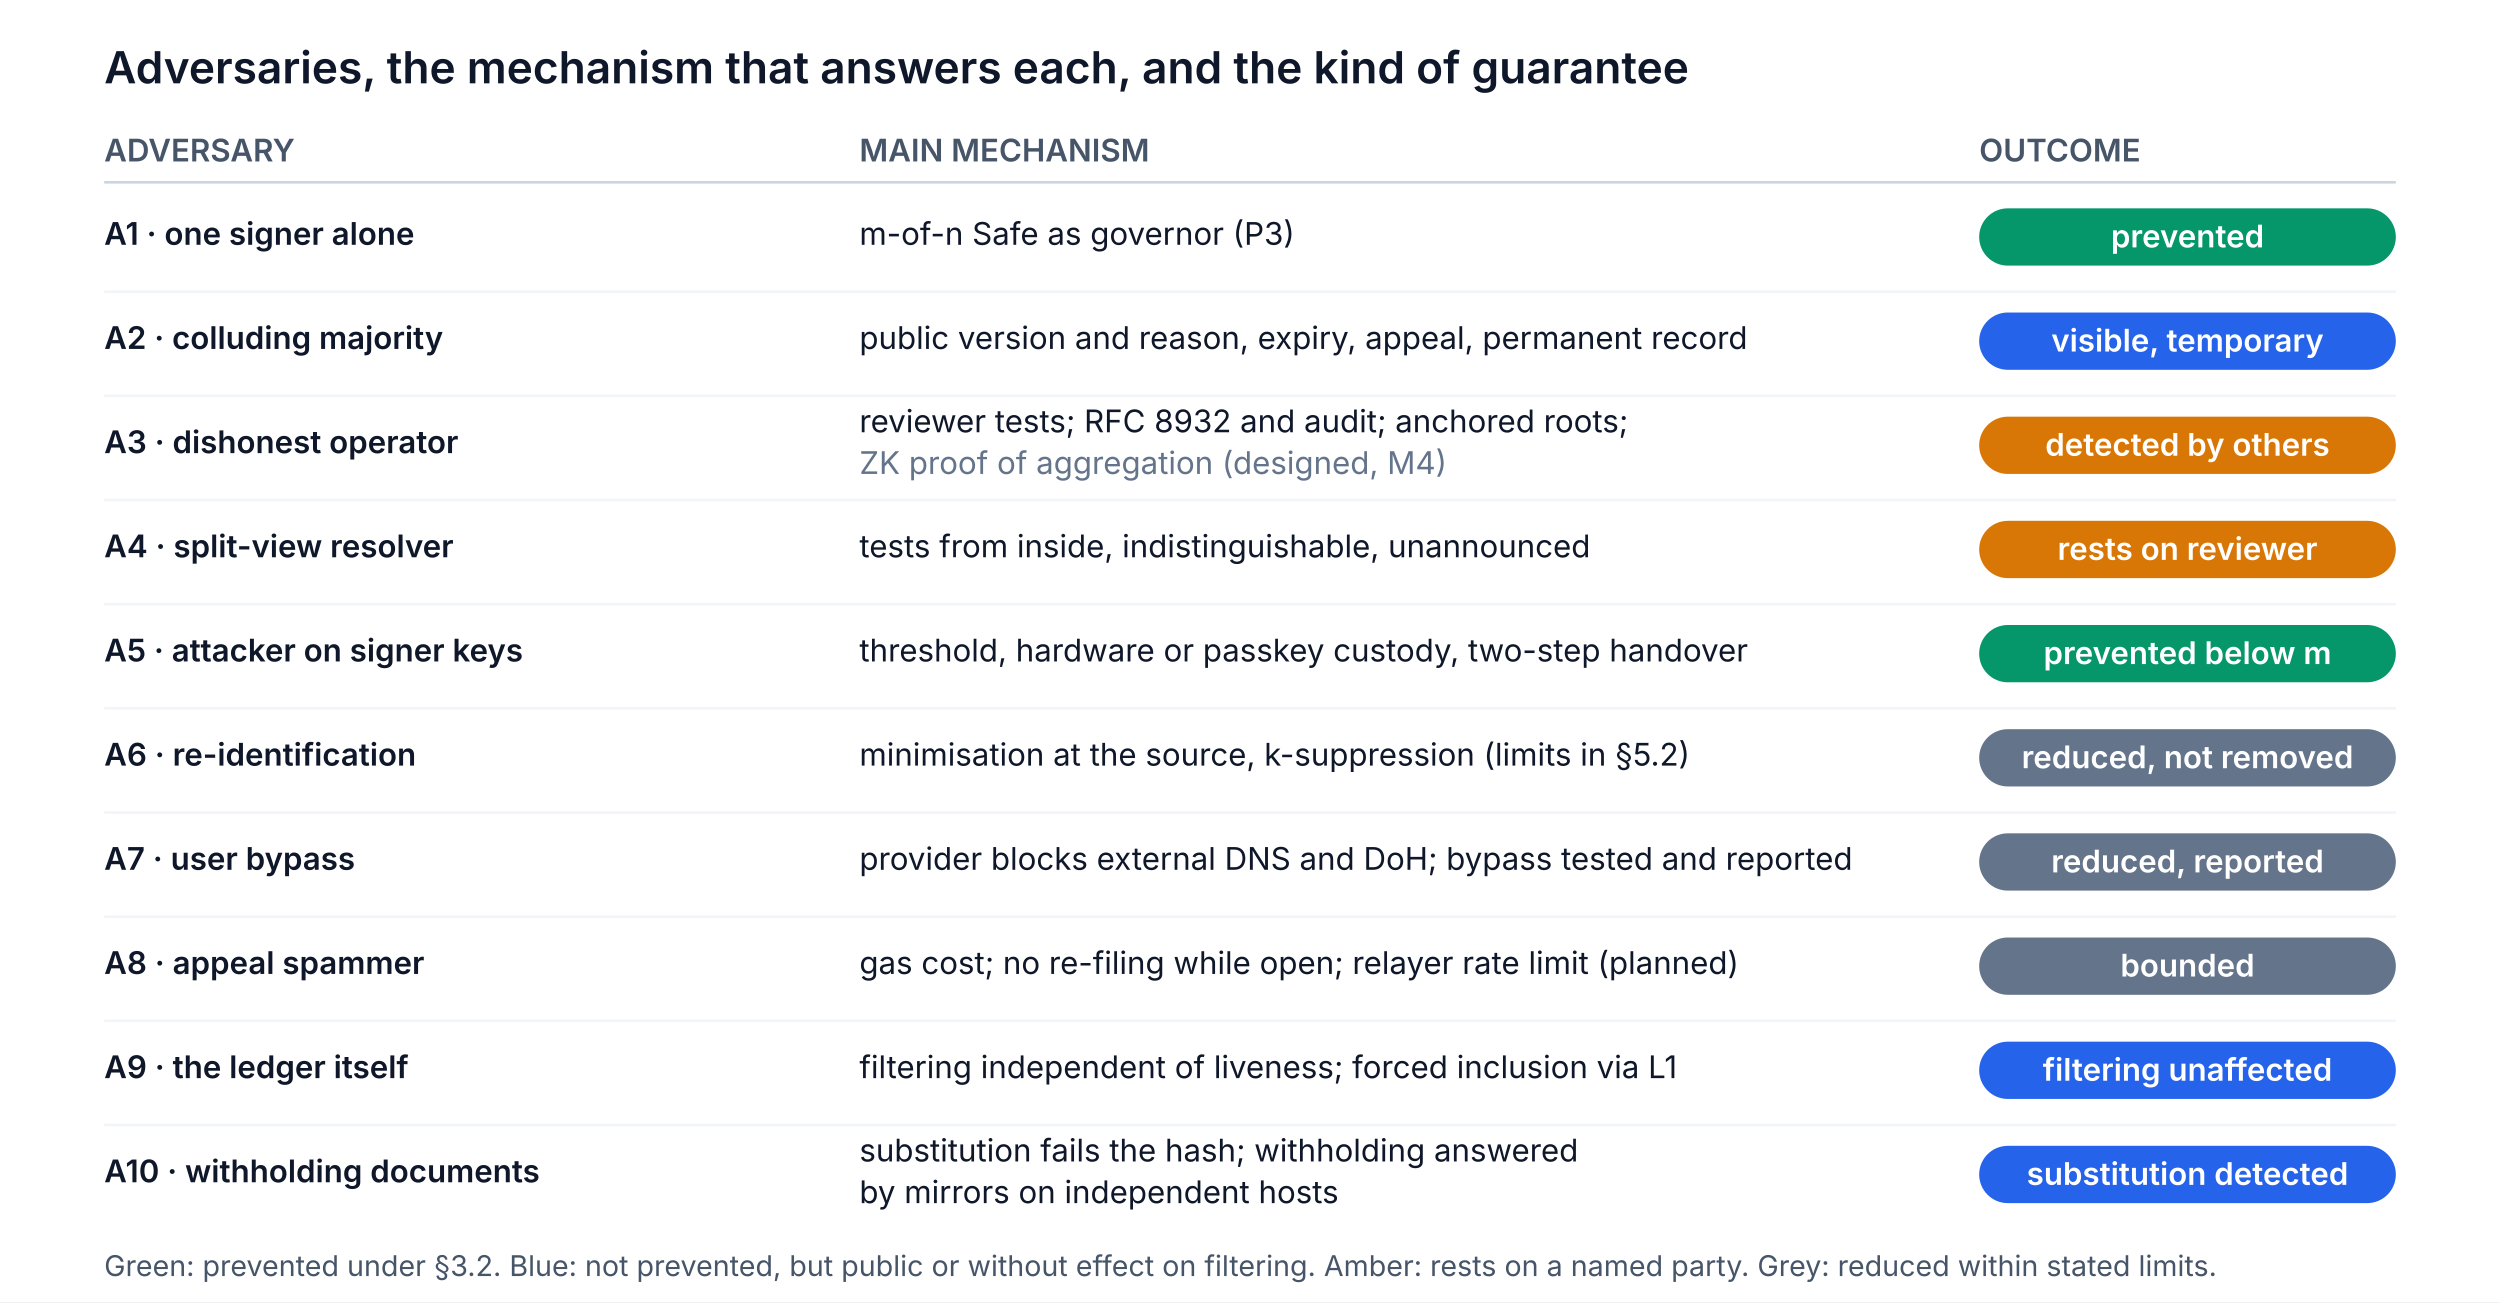
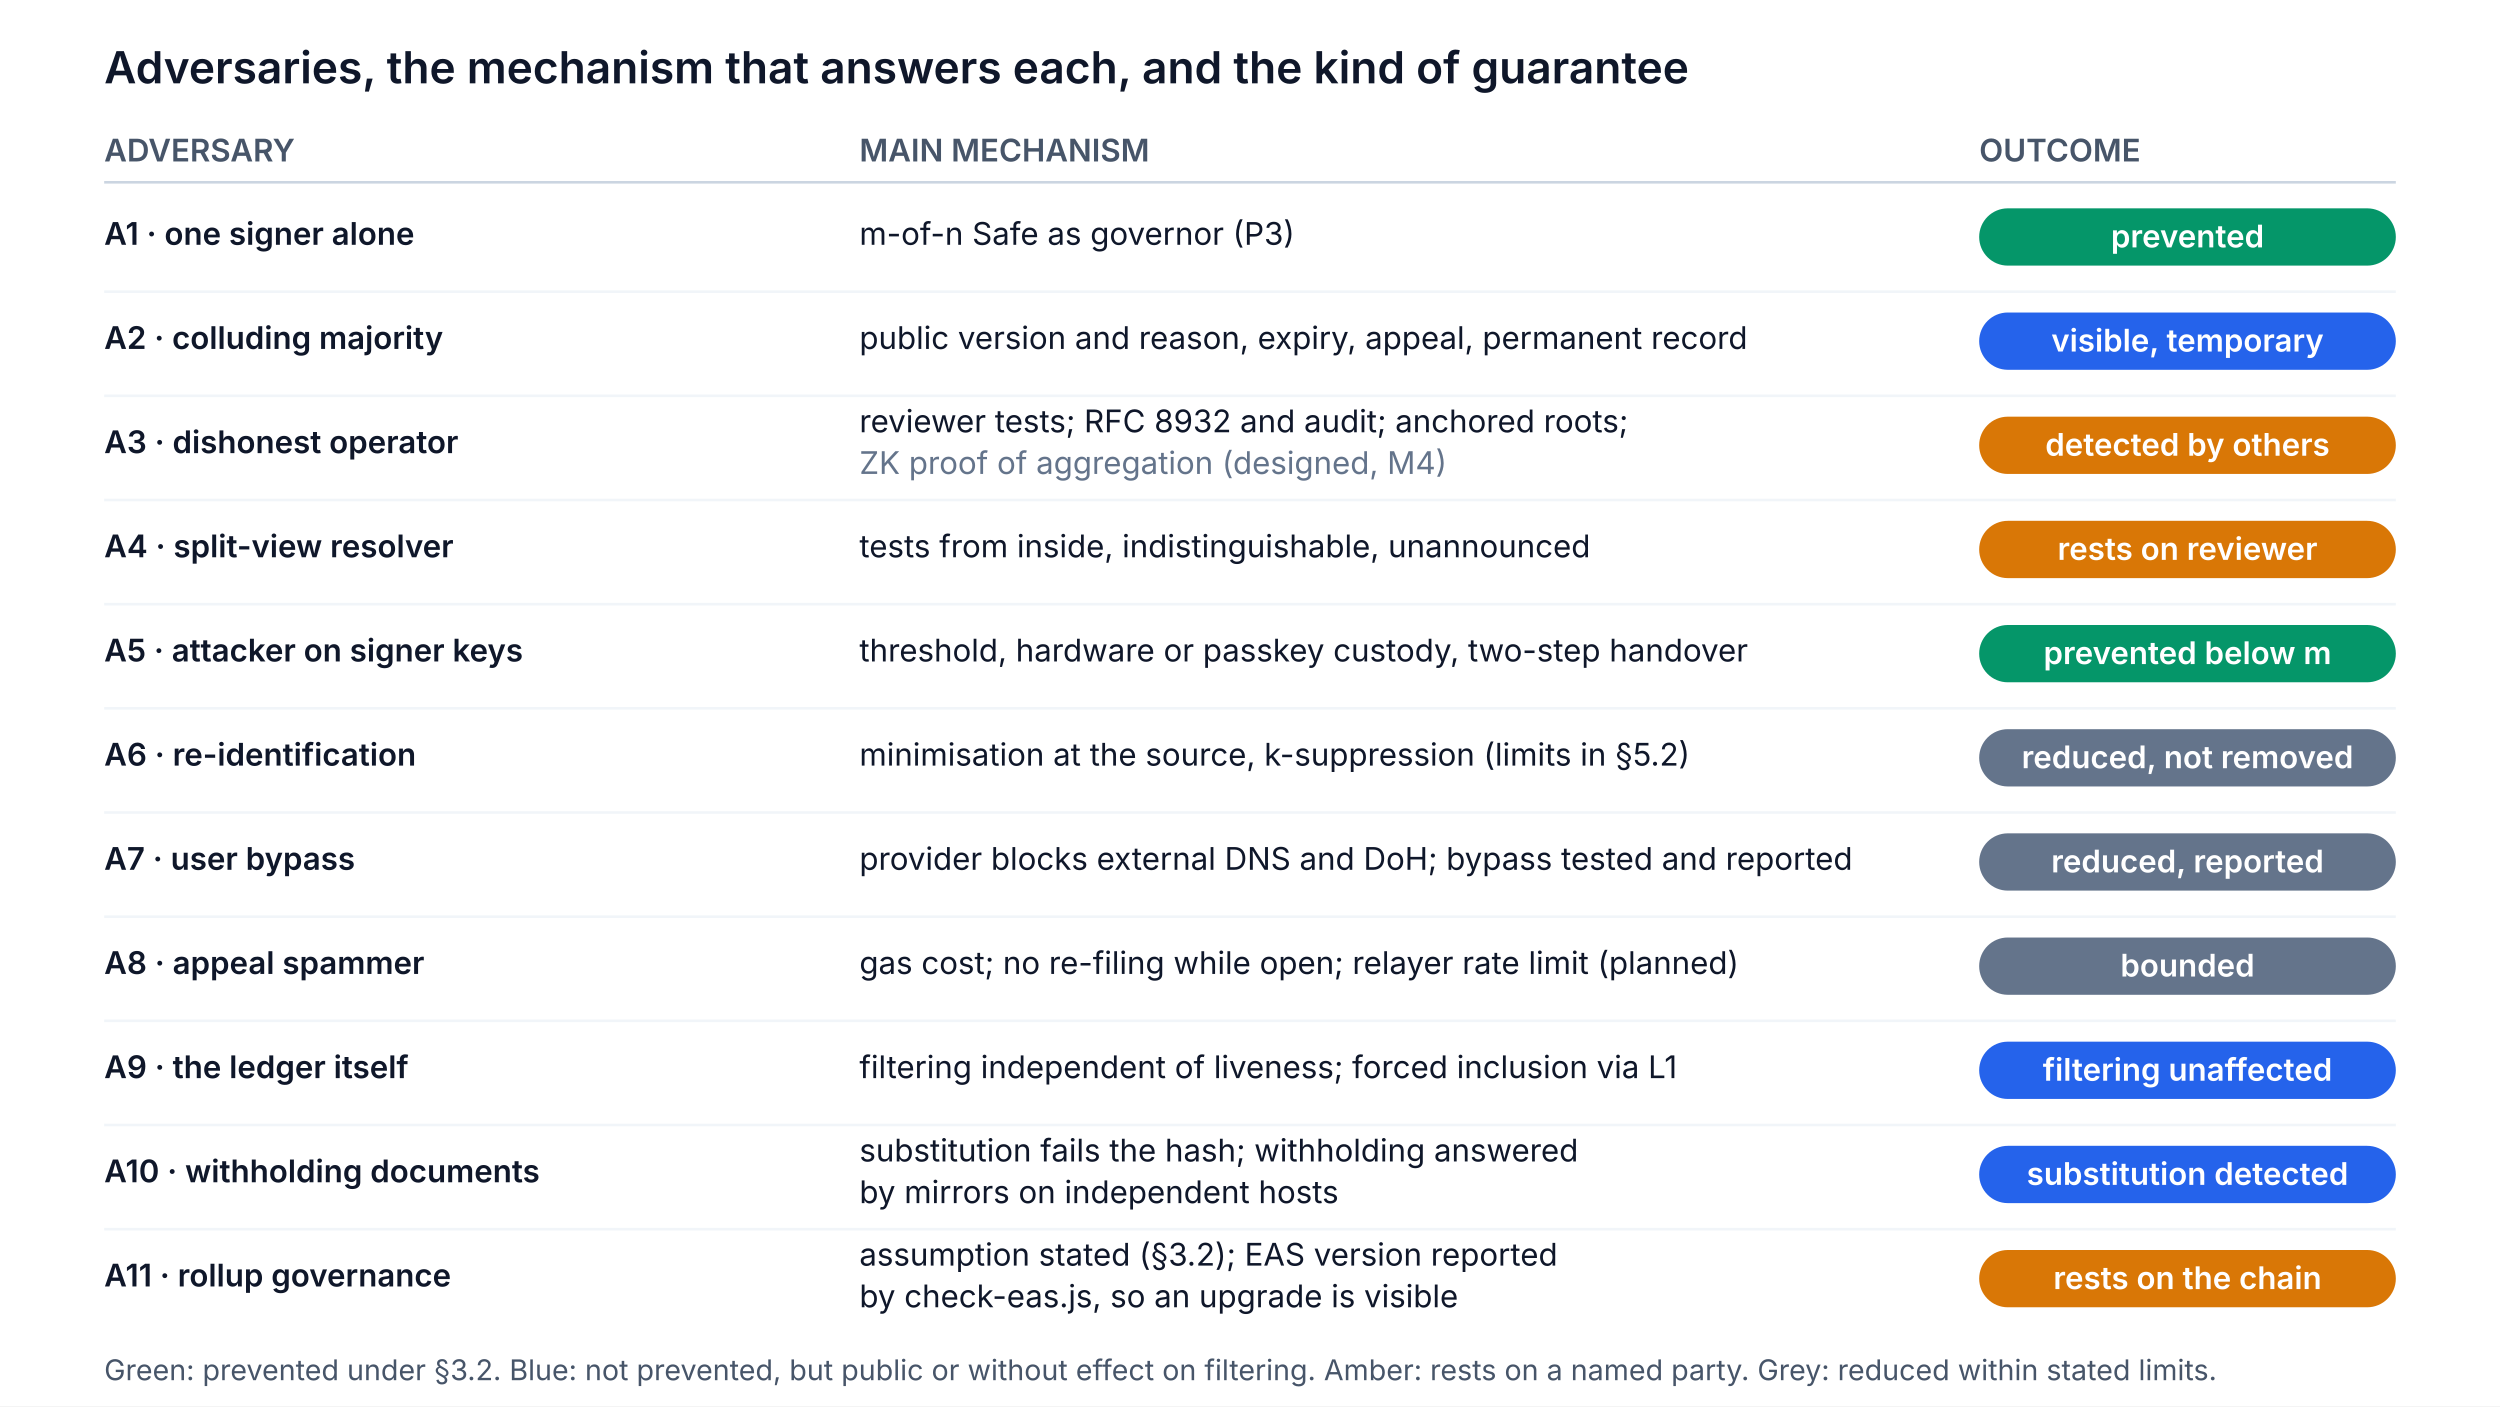
- <svg xmlns="http://www.w3.org/2000/svg" viewBox="0 0 960 500" width="960" height="500" font-family="Inter, -apple-system, 'Segoe UI', Helvetica, Arial, sans-serif">
-   <rect width="960" height="500" fill="#ffffff" />
+ <svg xmlns="http://www.w3.org/2000/svg" viewBox="0 0 960 540" width="960" height="540" font-family="Inter, -apple-system, 'Segoe UI', Helvetica, Arial, sans-serif">
+   <rect width="960" height="540" fill="#ffffff" />
  <text x="40" y="32" font-size="17" font-weight="600" fill="#0f172a">Adversaries, the mechanism that answers each, and the kind of guarantee</text>
  <g font-size="12">
    <text x="40" y="62" font-weight="600" fill="#475569">ADVERSARY</text>
    <text x="330" y="62" font-weight="600" fill="#475569">MAIN MECHANISM</text>
    <text x="760" y="62" font-weight="600" fill="#475569">OUTCOME</text>
    <line x1="40" y1="70" x2="920" y2="70" stroke="#cbd5e1" />
    <text x="40" y="94" font-weight="600" fill="#0f172a">A1 · one signer alone</text>
    <text x="330" y="94" fill="#0f172a">m-of-n Safe as governor (P3)</text>
    <rect x="760" y="80" width="160" height="22" rx="11" fill="#059669" />
    <text x="840" y="95" font-weight="600" fill="#fff" text-anchor="middle">prevented</text>
    <text x="40" y="134" font-weight="600" fill="#0f172a">A2 · colluding majority</text>
    <text x="330" y="134" fill="#0f172a">public version and reason, expiry, appeal, permanent record</text>
    <rect x="760" y="120" width="160" height="22" rx="11" fill="#2563eb" />
    <text x="840" y="135" font-weight="600" fill="#fff" text-anchor="middle">visible, temporary</text>
    <text x="40" y="174" font-weight="600" fill="#0f172a">A3 · dishonest operator</text>
    <text x="330" y="166" fill="#0f172a">reviewer tests; RFC 8932 and audit; anchored roots;</text>
    <text x="330" y="182" fill="#64748b">ZK proof of aggregation (designed, M4)</text>
    <rect x="760" y="160" width="160" height="22" rx="11" fill="#d97706" />
    <text x="840" y="175" font-weight="600" fill="#fff" text-anchor="middle">detected by others</text>
    <text x="40" y="214" font-weight="600" fill="#0f172a">A4 · split-view resolver</text>
    <text x="330" y="214" fill="#0f172a">tests from inside, indistinguishable, unannounced</text>
    <rect x="760" y="200" width="160" height="22" rx="11" fill="#d97706" />
    <text x="840" y="215" font-weight="600" fill="#fff" text-anchor="middle">rests on reviewer</text>
    <text x="40" y="254" font-weight="600" fill="#0f172a">A5 · attacker on signer keys</text>
    <text x="330" y="254" fill="#0f172a">threshold, hardware or passkey custody, two-step handover</text>
    <rect x="760" y="240" width="160" height="22" rx="11" fill="#059669" />
    <text x="840" y="255" font-weight="600" fill="#fff" text-anchor="middle">prevented below m</text>
    <text x="40" y="294" font-weight="600" fill="#0f172a">A6 · re-identification</text>
    <text x="330" y="294" fill="#0f172a">minimisation at the source, k-suppression (limits in §5.2)</text>
    <rect x="760" y="280" width="160" height="22" rx="11" fill="#64748b" />
    <text x="840" y="295" font-weight="600" fill="#fff" text-anchor="middle">reduced, not removed</text>
    <text x="40" y="334" font-weight="600" fill="#0f172a">A7 · user bypass</text>
    <text x="330" y="334" fill="#0f172a">provider blocks external DNS and DoH; bypass tested and reported</text>
    <rect x="760" y="320" width="160" height="22" rx="11" fill="#64748b" />
    <text x="840" y="335" font-weight="600" fill="#fff" text-anchor="middle">reduced, reported</text>
    <text x="40" y="374" font-weight="600" fill="#0f172a">A8 · appeal spammer</text>
    <text x="330" y="374" fill="#0f172a">gas cost; no re-filing while open; relayer rate limit (planned)</text>
    <rect x="760" y="360" width="160" height="22" rx="11" fill="#64748b" />
    <text x="840" y="375" font-weight="600" fill="#fff" text-anchor="middle">bounded</text>
    <text x="40" y="414" font-weight="600" fill="#0f172a">A9 · the ledger itself</text>
    <text x="330" y="414" fill="#0f172a">filtering independent of liveness; forced inclusion via L1</text>
    <rect x="760" y="400" width="160" height="22" rx="11" fill="#2563eb" />
    <text x="840" y="415" font-weight="600" fill="#fff" text-anchor="middle">filtering unaffected</text>
    <text x="40" y="454" font-weight="600" fill="#0f172a">A10 · withholding documents</text>
    <text x="330" y="446" fill="#0f172a">substitution fails the hash; withholding answered</text>
    <text x="330" y="462" fill="#0f172a">by mirrors on independent hosts</text>
    <rect x="760" y="440" width="160" height="22" rx="11" fill="#2563eb" />
    <text x="840" y="455" font-weight="600" fill="#fff" text-anchor="middle">substitution detected</text>
+     <text x="40" y="494" font-weight="600" fill="#0f172a">A11 · rollup governance</text>
+     <text x="330" y="486" fill="#0f172a">assumption stated (§3.2); EAS version reported</text>
+     <text x="330" y="502" fill="#0f172a">by check-eas.js, so an upgrade is visible</text>
+     <rect x="760" y="480" width="160" height="22" rx="11" fill="#d97706" />
+     <text x="840" y="495" font-weight="600" fill="#fff" text-anchor="middle">rests on the chain</text>
  </g>
  <g stroke="#f1f5f9">
    <line x1="40" y1="112" x2="920" y2="112" />
    <line x1="40" y1="152" x2="920" y2="152" />
    <line x1="40" y1="192" x2="920" y2="192" />
    <line x1="40" y1="232" x2="920" y2="232" />
    <line x1="40" y1="272" x2="920" y2="272" />
    <line x1="40" y1="312" x2="920" y2="312" />
    <line x1="40" y1="352" x2="920" y2="352" />
    <line x1="40" y1="392" x2="920" y2="392" />
    <line x1="40" y1="432" x2="920" y2="432" />
+     <line x1="40" y1="472" x2="920" y2="472" />
  </g>
-   <text x="40" y="490" font-size="11" fill="#475569">Green: prevented under §3.2. Blue: not prevented, but public or without effect on filtering. Amber: rests on a named party. Grey: reduced within stated limits.</text>
+   <text x="40" y="530" font-size="11" fill="#475569">Green: prevented under §3.2. Blue: not prevented, but public or without effect on filtering. Amber: rests on a named party. Grey: reduced within stated limits.</text>
</svg>
